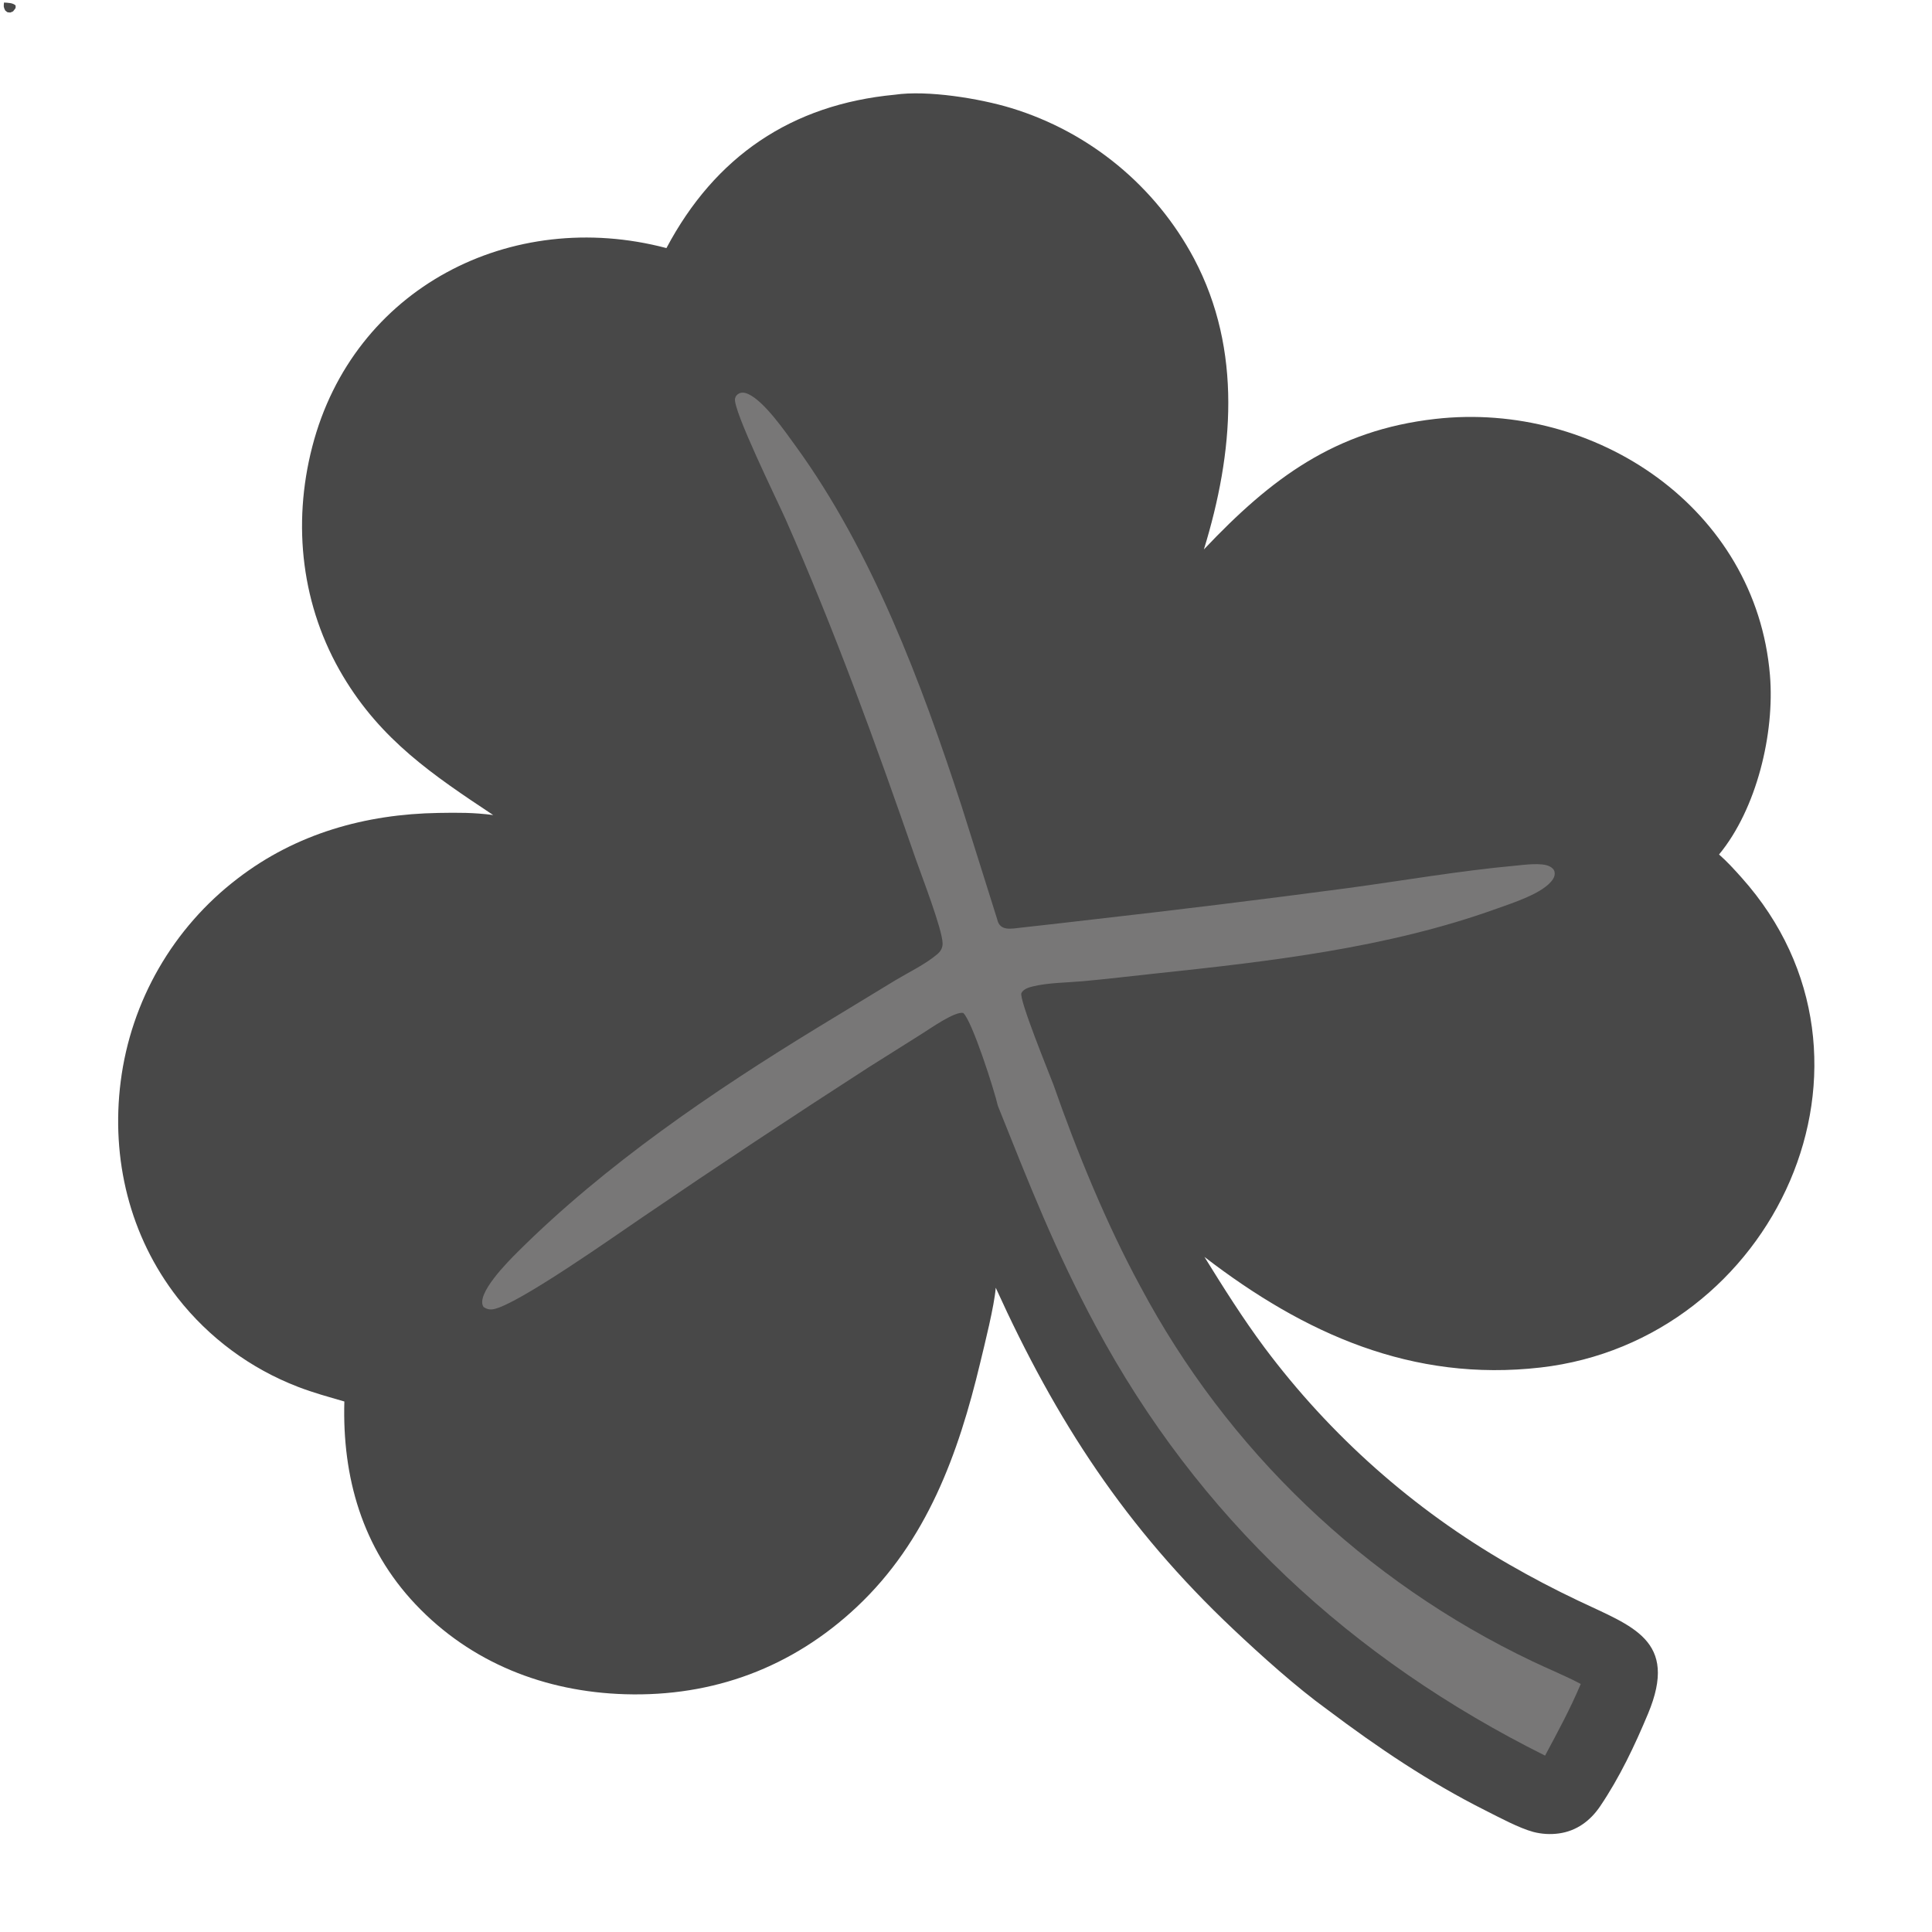
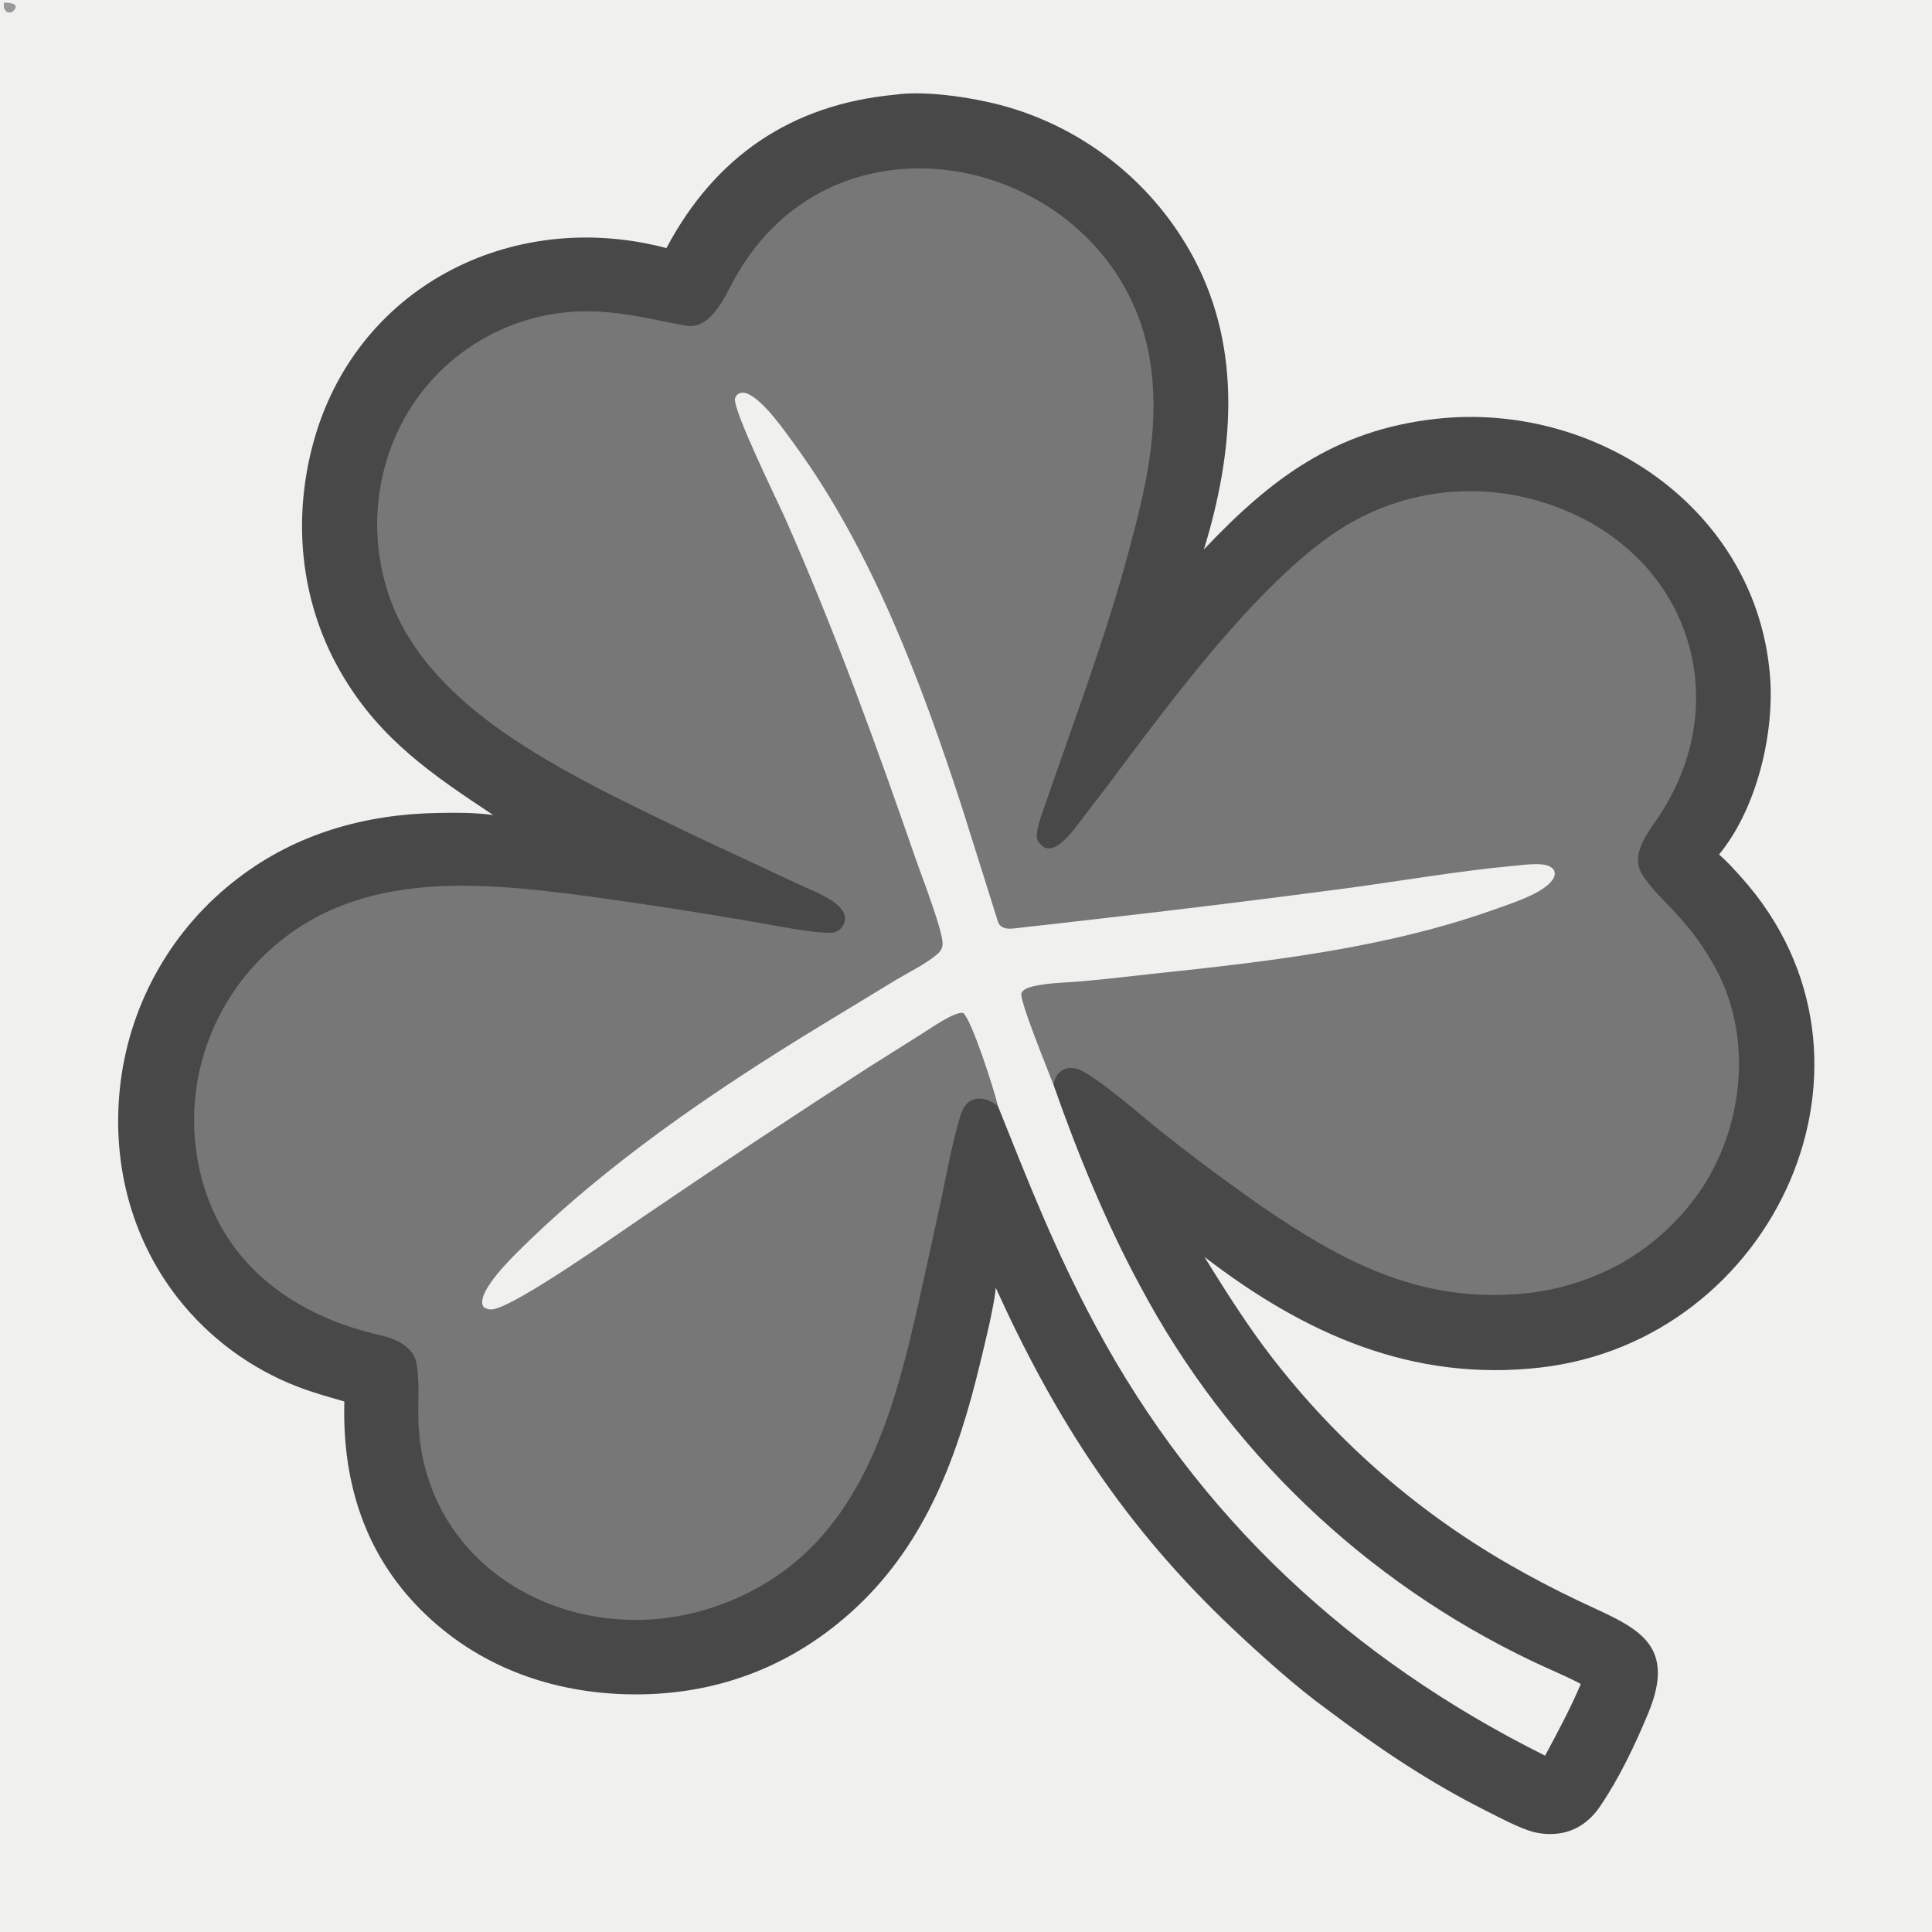
<svg xmlns="http://www.w3.org/2000/svg" version="1.1" style="display: block;" viewBox="0 0 2048 2048" width="1024" height="1024" preserveAspectRatio="none">
+   <path transform="translate(0,0)" fill="rgb(240,240,239)" d="M 0 0 L 2048 0 L 2048 2048 L 0 2048 L 0 0 z" />
  <path transform="translate(0,0)" fill="rgb(72,72,72)" d="M 948.514 100.404 C 983.095 95.352 1038.43 104.333 1072.14 114.618 C 1155.27 140.034 1224.91 197.423 1265.75 274.168 C 1317.28 371.592 1307.53 480.322 1276.18 582.426 C 1347.61 506.908 1415.27 456.127 1521.46 444.078 C 1691.11 424.828 1861.5 538.664 1876.23 715.777 C 1881.35 777.321 1862.19 857.457 1822.26 905.792 C 1830.91 913.333 1838.43 921.704 1846.05 930.202 C 2019.19 1123.59 1881.03 1421.25 1633 1449.63 C 1497.27 1465.15 1382.94 1414.06 1276.73 1332.35 C 1296.94 1364.97 1317.57 1397.8 1340.51 1428.59 C 1410.29 1521.91 1498.36 1600.02 1599.35 1658.16 C 1623.32 1671.99 1647.84 1684.84 1672.84 1696.7 C 1729.76 1723.95 1779.79 1738.09 1746.99 1816.6 C 1732.82 1850.51 1716.9 1884.12 1696.21 1914.74 C 1685.79 1930.16 1671.13 1941.01 1652.36 1943.54 C 1643.36 1944.76 1634.21 1944.21 1625.41 1941.93 C 1610.33 1937.89 1588.81 1926.31 1574.7 1919.21 C 1514.28 1888.83 1460.88 1852.76 1406.98 1812.22 C 1374.11 1788.46 1336.81 1754.85 1307.23 1726.94 C 1193.17 1619.29 1119.8 1506.59 1055.53 1365.08 C 1053.98 1384.46 1043.94 1424.24 1039.08 1444.53 C 1015.92 1541.36 982.46 1633.67 908.266 1703.39 C 840.028 1767.52 756.086 1798.8 662.482 1795.95 C 577.793 1793.38 499.312 1762.84 440.453 1700.62 C 383.942 1640.88 362.75 1565.9 365.031 1485.64 C 347.353 1480.43 333.064 1476.73 315.726 1470.05 C 265.539 1450.72 221.52 1418.16 188.341 1375.83 C 137.346 1310.45 117.557 1228.33 127.91 1146.62 C 138.754 1061.08 183.47 983.458 252.036 931.164 C 314.089 883.528 387.453 863.002 464.85 861.734 C 485.615 861.393 502.022 861.263 522.787 863.973 C 458.993 821.643 404.267 784.764 363.703 716.9 C 319.628 643.218 309.627 556.387 330.965 473.67 C 374.451 305.094 541.971 219.562 706.455 262.98 C 757.956 165.864 838.869 110.767 948.514 100.404 z" />
-   <path transform="translate(0,0)" fill="rgb(72,72,72)" d="M 1057.79 1172.26 C 1042.14 1160.53 1024.77 1160.88 1018.29 1181.95 C 1009.23 1211.44 1003.71 1243.09 997.33 1273.33 L 975.331 1373.86 C 944.749 1511.19 906.498 1653.53 755.798 1703.79 C 611.776 1751.82 449.398 1667 443.535 1506.98 C 442.765 1485.97 445.336 1463.6 441.074 1443.24 C 436.297 1425.99 418.022 1418.8 402.734 1415.32 C 317.119 1395.84 243.733 1346.17 216.686 1259.17 C 197.47 1197.36 203.834 1130.42 234.354 1073.34 C 249.311 1045.14 269.691 1020.18 294.323 999.881 C 386.719 922.646 511.041 935.253 622.178 949.884 C 682.636 958.138 742.94 967.479 803.062 977.902 C 816.901 980.232 874.512 991.85 885.336 988.03 C 889.429 986.557 892.739 983.471 894.494 979.491 C 903.623 959.05 862.368 944.87 848.025 938.067 L 790.968 911.357 C 743.157 889.411 695.722 866.653 648.685 843.094 C 561.543 798.394 456.862 739.236 417.368 644.651 C 394.045 587.932 393.951 524.318 417.108 467.531 C 452.404 381.074 538.211 326.112 631.505 330.204 C 664.869 331.453 694.314 339.243 726.642 345.125 C 755.097 350.302 769.407 311.238 781.652 290.277 C 897.07 92.708 1196.07 175.636 1220.72 393.999 C 1228.04 458.824 1214.64 516.328 1197.95 578.912 C 1173.47 671.997 1139.06 762.278 1107.81 853.23 C 1105.1 861.128 1095.99 883.795 1100.14 891.015 C 1114.36 915.757 1138.74 878.553 1147.44 867.508 C 1162.11 848.71 1176.53 829.715 1190.68 810.53 C 1250.48 730.925 1348.36 600.033 1434.68 552.59 C 1495.08 519.242 1566.37 511.651 1632.43 531.531 C 1788.53 577.929 1845.5 742.066 1754.21 871.634 C 1743.55 886.77 1729.22 907.946 1740.43 926.274 C 1750.37 942.511 1765.62 956.081 1778.63 970.43 C 1794.06 987.243 1807.38 1005.87 1818.31 1025.9 C 1858.91 1099.61 1848.23 1197.12 1800.51 1264.91 C 1778.56 1296.1 1748.42 1323.05 1714.84 1341.15 C 1679.99 1359.71 1641.45 1370.32 1602 1372.2 C 1499.95 1378.08 1420.96 1335.92 1339 1279.91 C 1300.91 1253.41 1263.71 1225.65 1227.45 1196.68 C 1211.63 1184.05 1158.52 1137.65 1141.73 1133.04 C 1136.45 1131.59 1130.93 1131.61 1126.12 1134.45 C 1120.67 1137.67 1118.63 1142.49 1117.02 1148.36 L 1116.66 1149.71 C 1141.48 1220.82 1172.9 1297.52 1208.78 1363.6 C 1301.16 1537.13 1446.8 1676.42 1624.26 1760.98 C 1639.18 1768.18 1662.1 1777.65 1675.67 1785.11 C 1664.09 1812.33 1651.78 1834.93 1637.84 1861.03 C 1432.32 1758.49 1270.3 1608.57 1161.39 1405.5 C 1118.2 1324.96 1091.33 1256.02 1057.79 1172.26 z" />
-   <path transform="translate(0,0)" fill="rgb(120,119,119)" d="M 1057.79 1172.26 C 1054.15 1156.09 1030.54 1082.22 1021.06 1073.76 C 1012.14 1071.89 986.212 1090.24 977.547 1095.66 L 920.374 1131.66 C 839.623 1183.71 759.545 1236.8 680.159 1290.92 C 654.066 1308.58 547.795 1383.77 522.809 1387.85 C 518.915 1388.48 515.802 1387.67 512.6 1385.48 C 503.574 1372.12 539.03 1336.78 548.701 1327.15 C 641.664 1234.57 755.536 1157.07 867.388 1088.81 L 949.263 1039.05 C 963.508 1030.5 981.105 1022.12 993.72 1011.36 C 997.158 1008.43 999.249 1004.68 999.196 1000.11 C 999.023 985.242 976.656 927.746 970.6 910.254 C 928.481 788.607 884.696 667.902 832.618 550.083 C 824.562 531.858 776.296 433.885 779.185 422.382 C 779.81 419.894 780.991 418.449 783.247 417.192 C 786.292 415.495 790.237 416.319 793.231 417.71 C 810.369 425.67 831.779 456.797 843.235 472.546 C 924.309 584.001 976.706 723.765 1019.22 854.196 L 1044.37 934.045 C 1048.55 947.486 1052.78 960.817 1057.04 974.394 C 1059.86 987.49 1071.88 984.465 1083 983.255 C 1108.35 980.497 1134.38 977.461 1159.81 974.509 C 1249.37 964.375 1338.83 953.368 1428.17 941.49 C 1487.3 933.496 1546.68 923.129 1606.08 917.674 C 1615.48 916.811 1634.29 914.05 1642.75 918.45 C 1645 919.619 1647.33 921.51 1647.87 924.092 C 1648.48 927.035 1647.74 929.487 1646.17 931.962 C 1636.75 946.806 1602.78 957.383 1586.27 963.324 C 1470.85 1004.87 1346.18 1019.1 1224.78 1031.97 C 1199.15 1034.68 1173.51 1037.82 1147.86 1040.13 C 1130.68 1041.68 1110.97 1041.63 1094.28 1045.78 C 1090.24 1046.78 1084.71 1048.62 1082.75 1052.66 C 1079.82 1058.7 1111.64 1136.52 1116.66 1149.71 C 1141.48 1220.82 1172.9 1297.52 1208.78 1363.6 C 1301.16 1537.13 1446.8 1676.42 1624.26 1760.98 C 1639.18 1768.18 1662.1 1777.65 1675.67 1785.11 C 1664.09 1812.33 1651.78 1834.93 1637.84 1861.03 C 1432.32 1758.49 1270.3 1608.57 1161.39 1405.5 C 1118.2 1324.96 1091.33 1256.02 1057.79 1172.26 z" />
-   <path transform="translate(0,0)" fill="rgb(72,72,72)" d="M 4.234 2.696 C 8.303 2.97 13.735 2.961 16.537 5.798 C 16.731 9.409 16.583 8.348 13.834 12.081 L 11.009 13.285 C 6.946 12.886 8.716 13.595 5.502 11.081 C 3.661 7.325 3.841 7.024 4.234 2.696 z" />
+   <path transform="translate(0,0)" fill="rgb(120,119,119)" d="M 1057.79 1172.26 C 1042.14 1160.53 1024.77 1160.88 1018.29 1181.95 C 1009.23 1211.44 1003.71 1243.09 997.33 1273.33 L 975.331 1373.86 C 944.749 1511.19 906.498 1653.53 755.798 1703.79 C 611.776 1751.82 449.398 1667 443.535 1506.98 C 442.765 1485.97 445.336 1463.6 441.074 1443.24 C 436.297 1425.99 418.022 1418.8 402.734 1415.32 C 317.119 1395.84 243.733 1346.17 216.686 1259.17 C 197.47 1197.36 203.834 1130.42 234.354 1073.34 C 249.311 1045.14 269.691 1020.18 294.323 999.881 C 386.719 922.646 511.041 935.253 622.178 949.884 C 682.636 958.138 742.94 967.479 803.062 977.902 C 816.901 980.232 874.512 991.85 885.336 988.03 C 889.429 986.557 892.739 983.471 894.494 979.491 C 903.623 959.05 862.368 944.87 848.025 938.067 L 790.968 911.357 C 743.157 889.411 695.722 866.653 648.685 843.094 C 561.543 798.394 456.862 739.236 417.368 644.651 C 394.045 587.932 393.951 524.318 417.108 467.531 C 452.404 381.074 538.211 326.112 631.505 330.204 C 664.869 331.453 694.314 339.243 726.642 345.125 C 755.097 350.302 769.407 311.238 781.652 290.277 C 897.07 92.708 1196.07 175.636 1220.72 393.999 C 1228.04 458.824 1214.64 516.328 1197.95 578.912 C 1173.47 671.997 1139.06 762.278 1107.81 853.23 C 1105.1 861.128 1095.99 883.795 1100.14 891.015 C 1114.36 915.757 1138.74 878.553 1147.44 867.508 C 1162.11 848.71 1176.53 829.715 1190.68 810.53 C 1250.48 730.925 1348.36 600.033 1434.68 552.59 C 1495.08 519.242 1566.37 511.651 1632.43 531.531 C 1788.53 577.929 1845.5 742.066 1754.21 871.634 C 1743.55 886.77 1729.22 907.946 1740.43 926.274 C 1750.37 942.511 1765.62 956.081 1778.63 970.43 C 1794.06 987.243 1807.38 1005.87 1818.31 1025.9 C 1858.91 1099.61 1848.23 1197.12 1800.51 1264.91 C 1778.56 1296.1 1748.42 1323.05 1714.84 1341.15 C 1679.99 1359.71 1641.45 1370.32 1602 1372.2 C 1499.95 1378.08 1420.96 1335.92 1339 1279.91 C 1300.91 1253.41 1263.71 1225.65 1227.45 1196.68 C 1211.63 1184.05 1158.52 1137.65 1141.73 1133.04 C 1136.45 1131.59 1130.93 1131.61 1126.12 1134.45 C 1120.67 1137.67 1118.63 1142.49 1117.02 1148.36 L 1116.66 1149.71 C 1141.48 1220.82 1172.9 1297.52 1208.78 1363.6 C 1301.16 1537.13 1446.8 1676.42 1624.26 1760.98 C 1639.18 1768.18 1662.1 1777.65 1675.67 1785.11 C 1664.09 1812.33 1651.78 1834.93 1637.84 1861.03 C 1432.32 1758.49 1270.3 1608.57 1161.39 1405.5 C 1118.2 1324.96 1091.33 1256.02 1057.79 1172.26 z" />
+   <path transform="translate(0,0)" fill="rgb(240,240,239)" d="M 1057.79 1172.26 C 1054.15 1156.09 1030.54 1082.22 1021.06 1073.76 C 1012.14 1071.89 986.212 1090.24 977.547 1095.66 L 920.374 1131.66 C 839.623 1183.71 759.545 1236.8 680.159 1290.92 C 654.066 1308.58 547.795 1383.77 522.809 1387.85 C 518.915 1388.48 515.802 1387.67 512.6 1385.48 C 503.574 1372.12 539.03 1336.78 548.701 1327.15 C 641.664 1234.57 755.536 1157.07 867.388 1088.81 L 949.263 1039.05 C 963.508 1030.5 981.105 1022.12 993.72 1011.36 C 997.158 1008.43 999.249 1004.68 999.196 1000.11 C 999.023 985.242 976.656 927.746 970.6 910.254 C 928.481 788.607 884.696 667.902 832.618 550.083 C 824.562 531.858 776.296 433.885 779.185 422.382 C 779.81 419.894 780.991 418.449 783.247 417.192 C 786.292 415.495 790.237 416.319 793.231 417.71 C 810.369 425.67 831.779 456.797 843.235 472.546 C 924.309 584.001 976.706 723.765 1019.22 854.196 L 1044.37 934.045 C 1048.55 947.486 1052.78 960.817 1057.04 974.394 C 1059.86 987.49 1071.88 984.465 1083 983.255 C 1108.35 980.497 1134.38 977.461 1159.81 974.509 C 1249.37 964.375 1338.83 953.368 1428.17 941.49 C 1487.3 933.496 1546.68 923.129 1606.08 917.674 C 1615.48 916.811 1634.29 914.05 1642.75 918.45 C 1645 919.619 1647.33 921.51 1647.87 924.092 C 1648.48 927.035 1647.74 929.487 1646.17 931.962 C 1636.75 946.806 1602.78 957.383 1586.27 963.324 C 1470.85 1004.87 1346.18 1019.1 1224.78 1031.97 C 1199.15 1034.68 1173.51 1037.82 1147.86 1040.13 C 1130.68 1041.68 1110.97 1041.63 1094.28 1045.78 C 1090.24 1046.78 1084.71 1048.62 1082.75 1052.66 C 1079.82 1058.7 1111.64 1136.52 1116.66 1149.71 C 1141.48 1220.82 1172.9 1297.52 1208.78 1363.6 C 1301.16 1537.13 1446.8 1676.42 1624.26 1760.98 C 1639.18 1768.18 1662.1 1777.65 1675.67 1785.11 C 1664.09 1812.33 1651.78 1834.93 1637.84 1861.03 C 1432.32 1758.49 1270.3 1608.57 1161.39 1405.5 C 1118.2 1324.96 1091.33 1256.02 1057.79 1172.26 z" />
+   <path transform="translate(0,0)" fill="rgb(154,153,153)" d="M 4.234 2.696 C 8.303 2.97 13.735 2.961 16.537 5.798 C 16.731 9.409 16.583 8.348 13.834 12.081 L 11.009 13.285 C 6.946 12.886 8.716 13.595 5.502 11.081 C 3.661 7.325 3.841 7.024 4.234 2.696 z" />
</svg>
